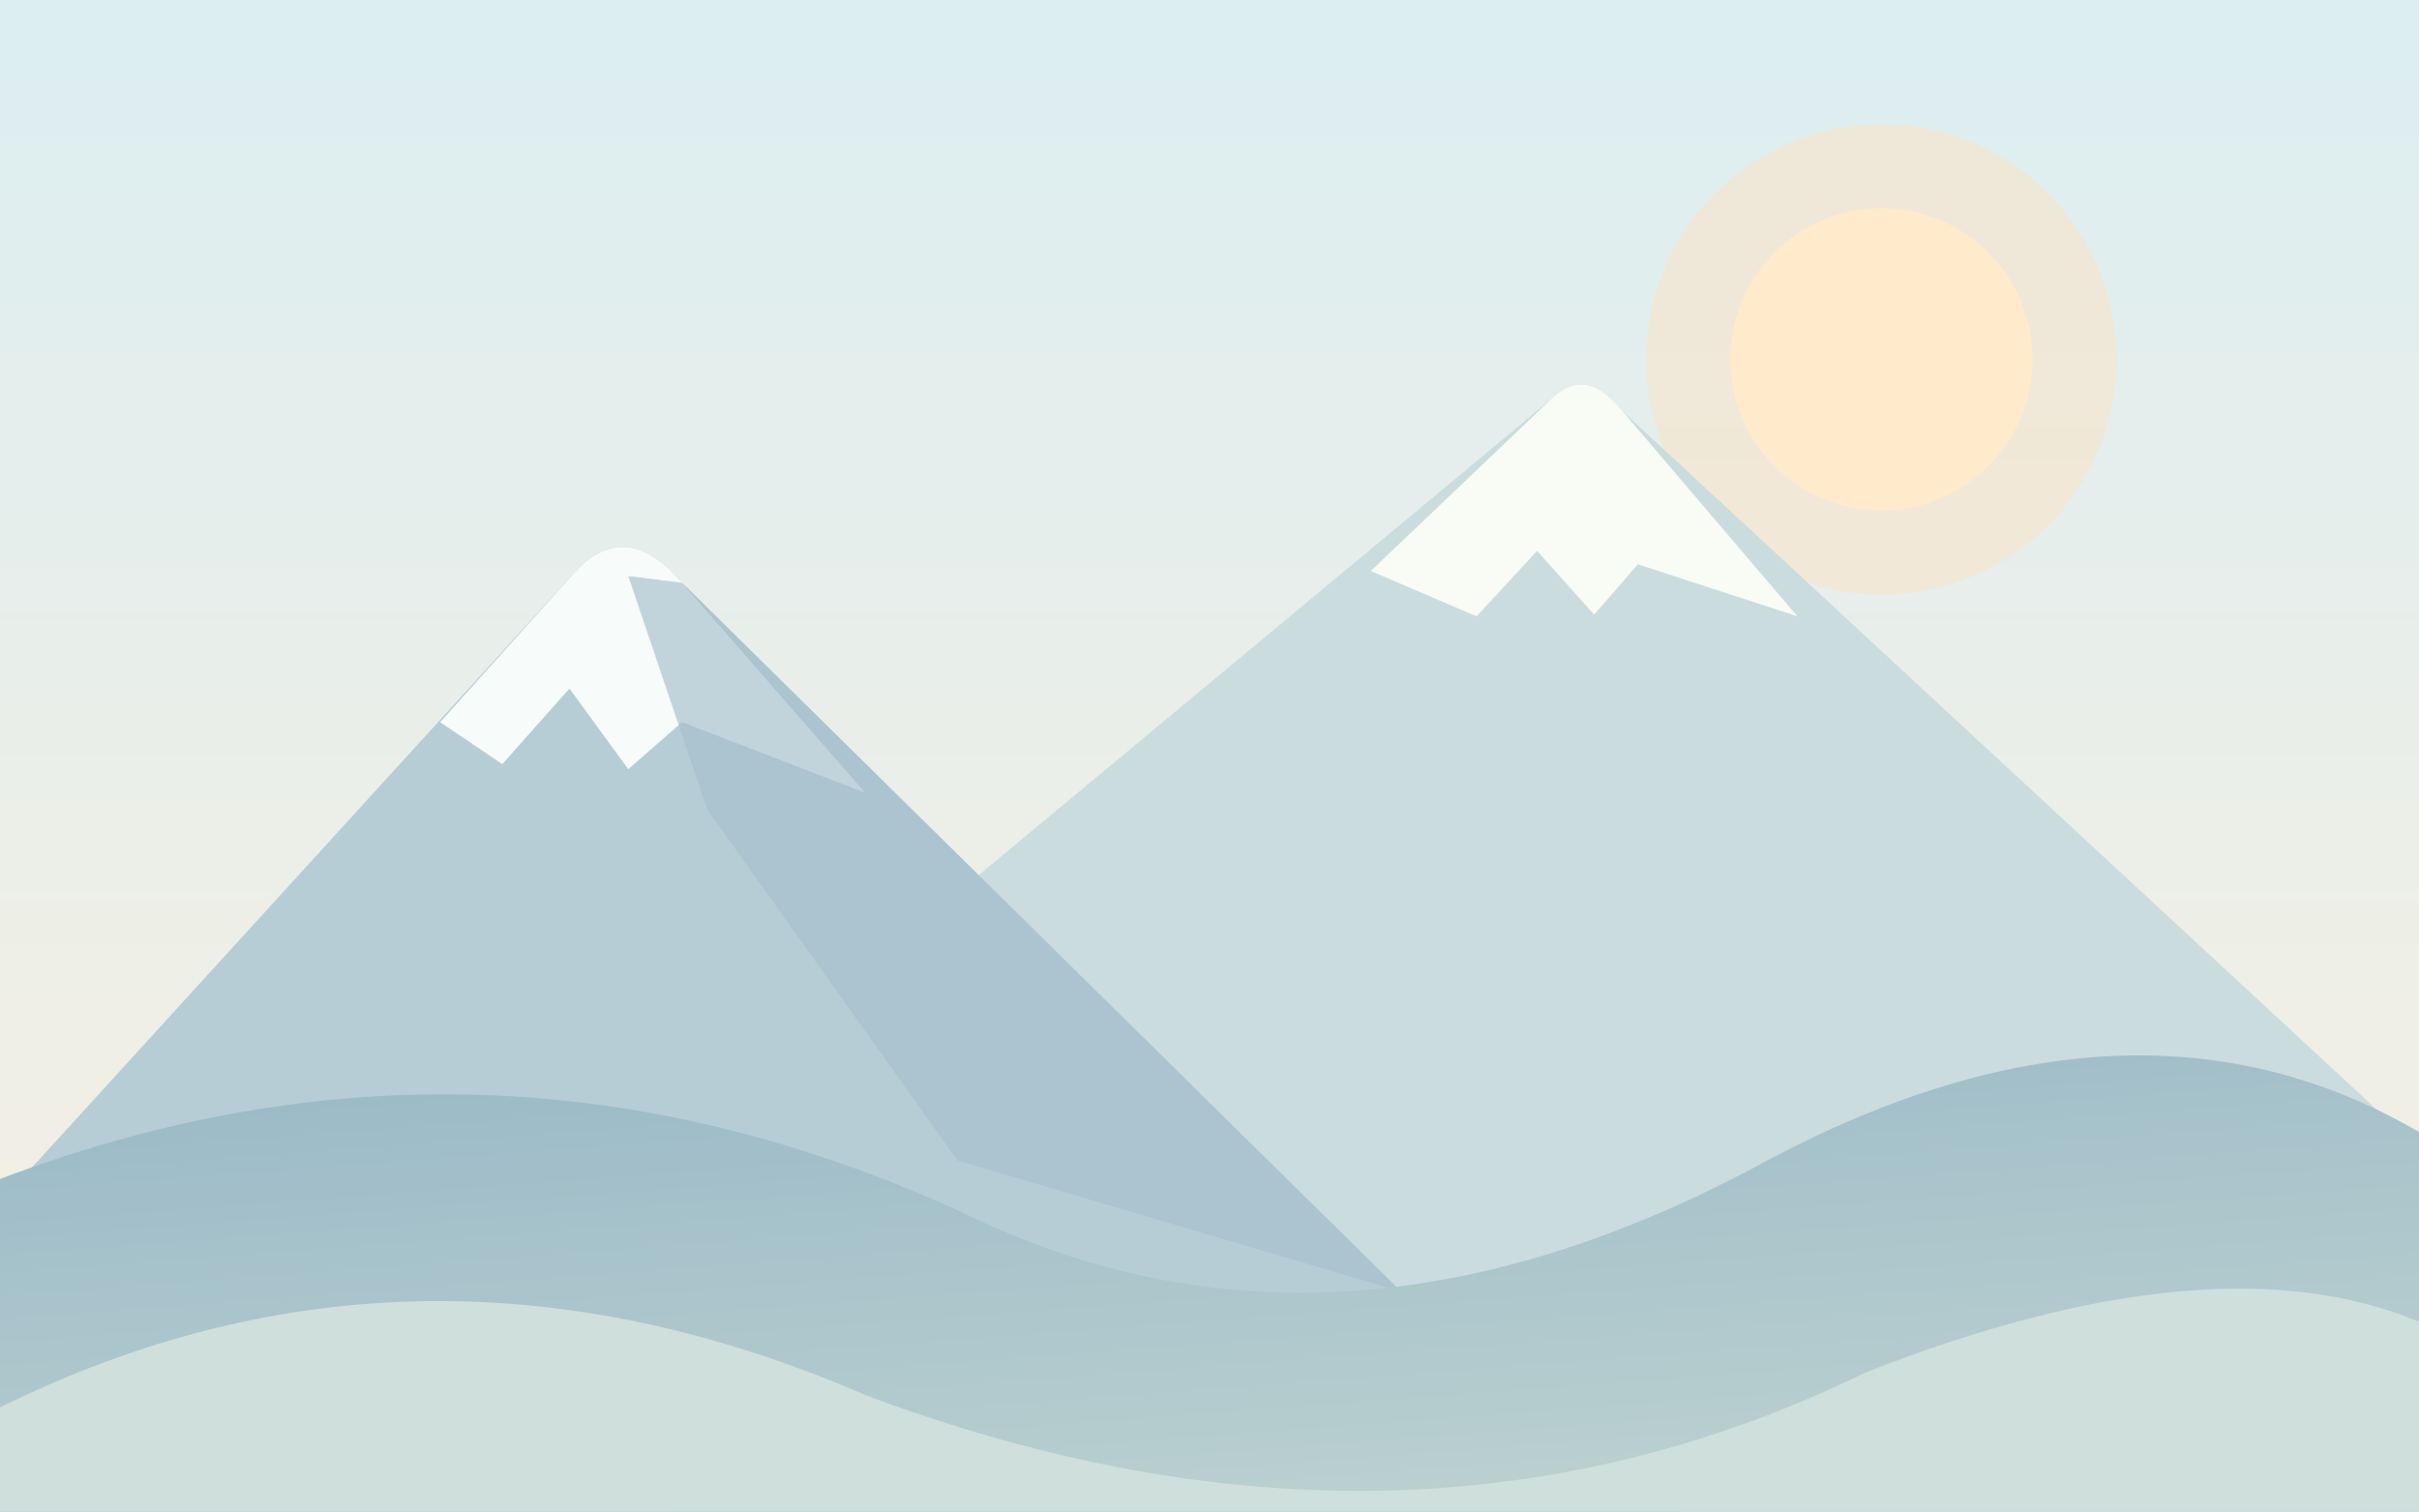
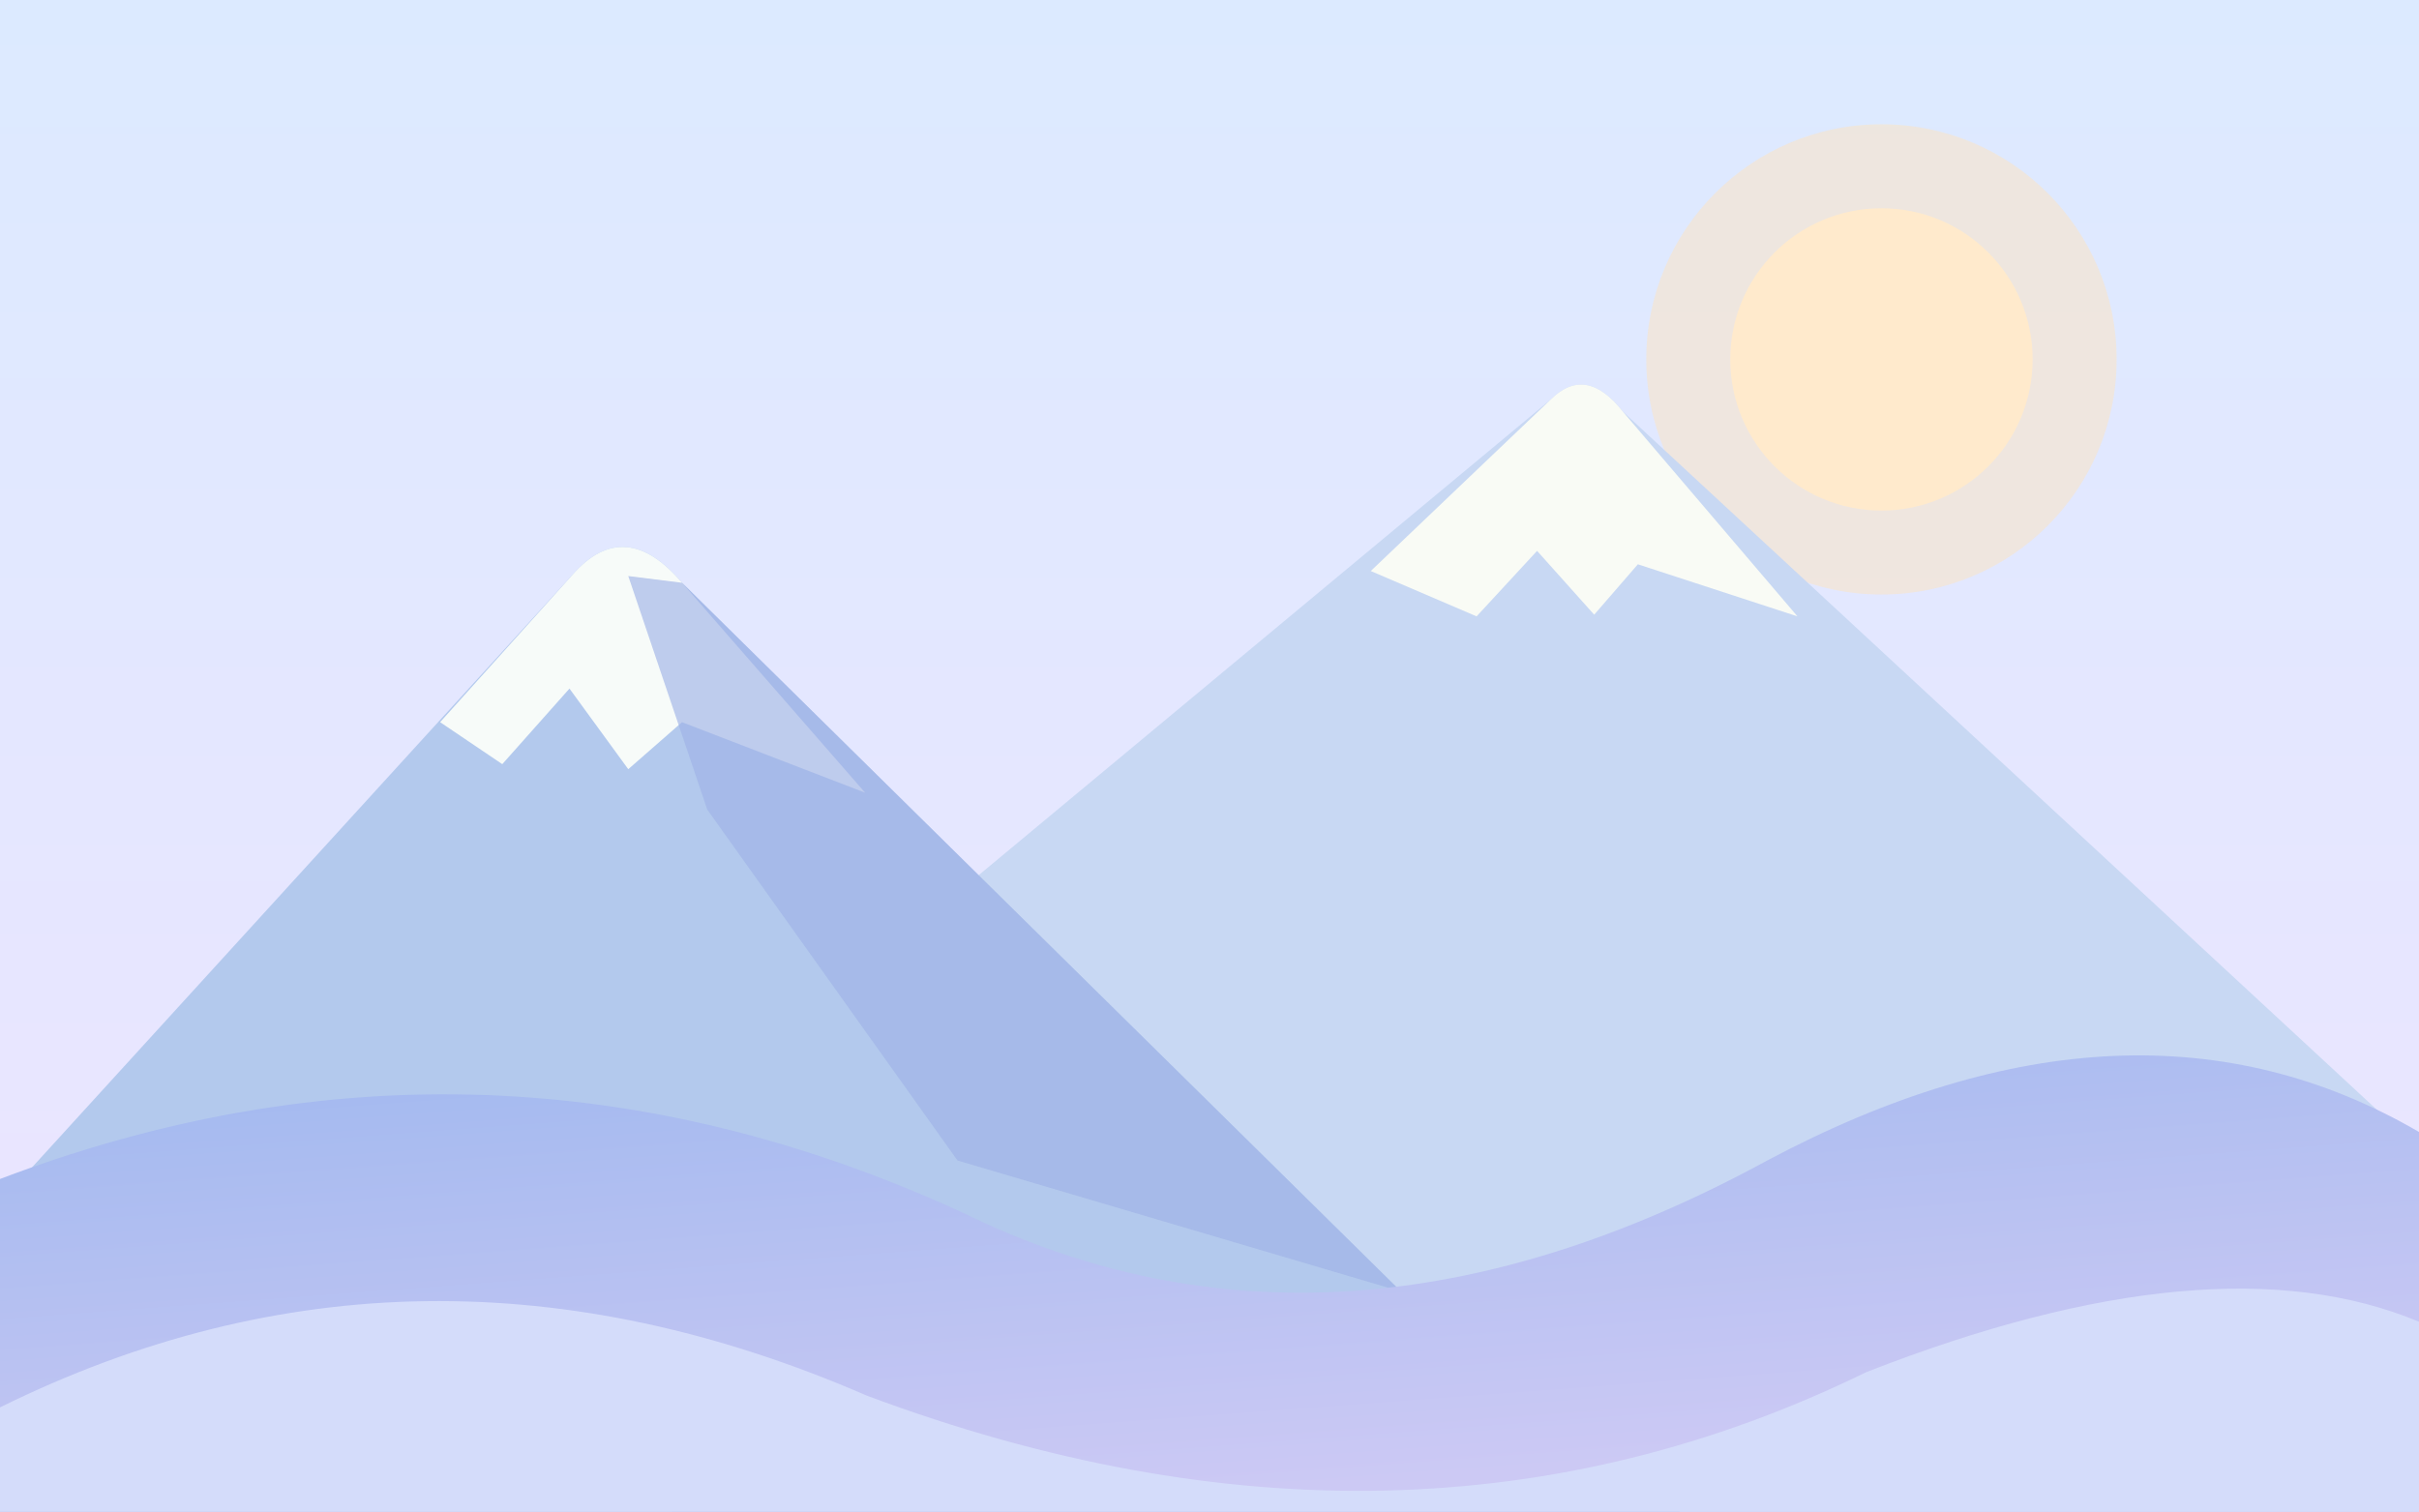
<svg xmlns="http://www.w3.org/2000/svg" width="1440" height="900" viewBox="0 0 1440 900">
  <defs>
    <linearGradient id="sky" x2="0" y2="1">
-       <stop stop-color="#dceef1" />
-       <stop offset="1" stop-color="#f8efe1" />
+       <stop stop-color="#dceaff" />
+       <stop offset="1" stop-color="#ede4ff" />
    </linearGradient>
    <linearGradient id="near" x2="0.4" y2="1">
-       <stop stop-color="#98b8c6" />
-       <stop offset="1" stop-color="#b9cfd0" />
+       <stop stop-color="#a0b8ef" />
+       <stop offset="1" stop-color="#ccc9f4" />
    </linearGradient>
  </defs>
  <rect width="1440" height="900" fill="url(#sky)" />
  <circle cx="1120" cy="214" r="140" fill="#f8e4ca" opacity="0.6" />
  <circle cx="1120" cy="214" r="90" fill="#ffeacc" />
-   <path d="M430 648L923 238Q944 217 966 245L1440 684V900H400Z" fill="#cadcde" />
+   <path d="M430 648L923 238Q944 217 966 245L1440 684V900H400Z" fill="#c8d8f3" />
  <path d="M816 340L923 238Q944 217 966 245L1070 367L975 336L949 366L915 328L879 367Z" fill="#f9fbf5" />
-   <path d="M0 716L341 342Q372 307 406 347L834 769L1000 900H0Z" fill="#b6cdd5" />
+   <path d="M0 716L341 342Q372 307 406 347L834 769L1000 900H0Z" fill="#b3c9ed" />
  <path d="M262 430L341 342Q372 307 406 347L515 472L406 430L374 458L339 410L299 455Z" fill="#f7fbf9" />
-   <path d="M374 343L406 347L834 769L570 691L421 482Z" fill="#a4bfcd" opacity="0.65" />
+   <path d="M374 343L406 347L834 769L570 691L421 482Z" fill="#9fb2e6" opacity="0.65" />
  <path d="M0 702Q290 592 573 722Q795 831 1052 691Q1270 575 1440 674V900H0Z" fill="url(#near)" />
-   <path d="M0 838Q249 715 516 831Q837 951 1111 817Q1318 736 1440 787V900H0Z" fill="#cfdfdc" />
+   <path d="M0 838Q249 715 516 831Q837 951 1111 817Q1318 736 1440 787V900H0Z" fill="#d4dcfa" />
</svg>
